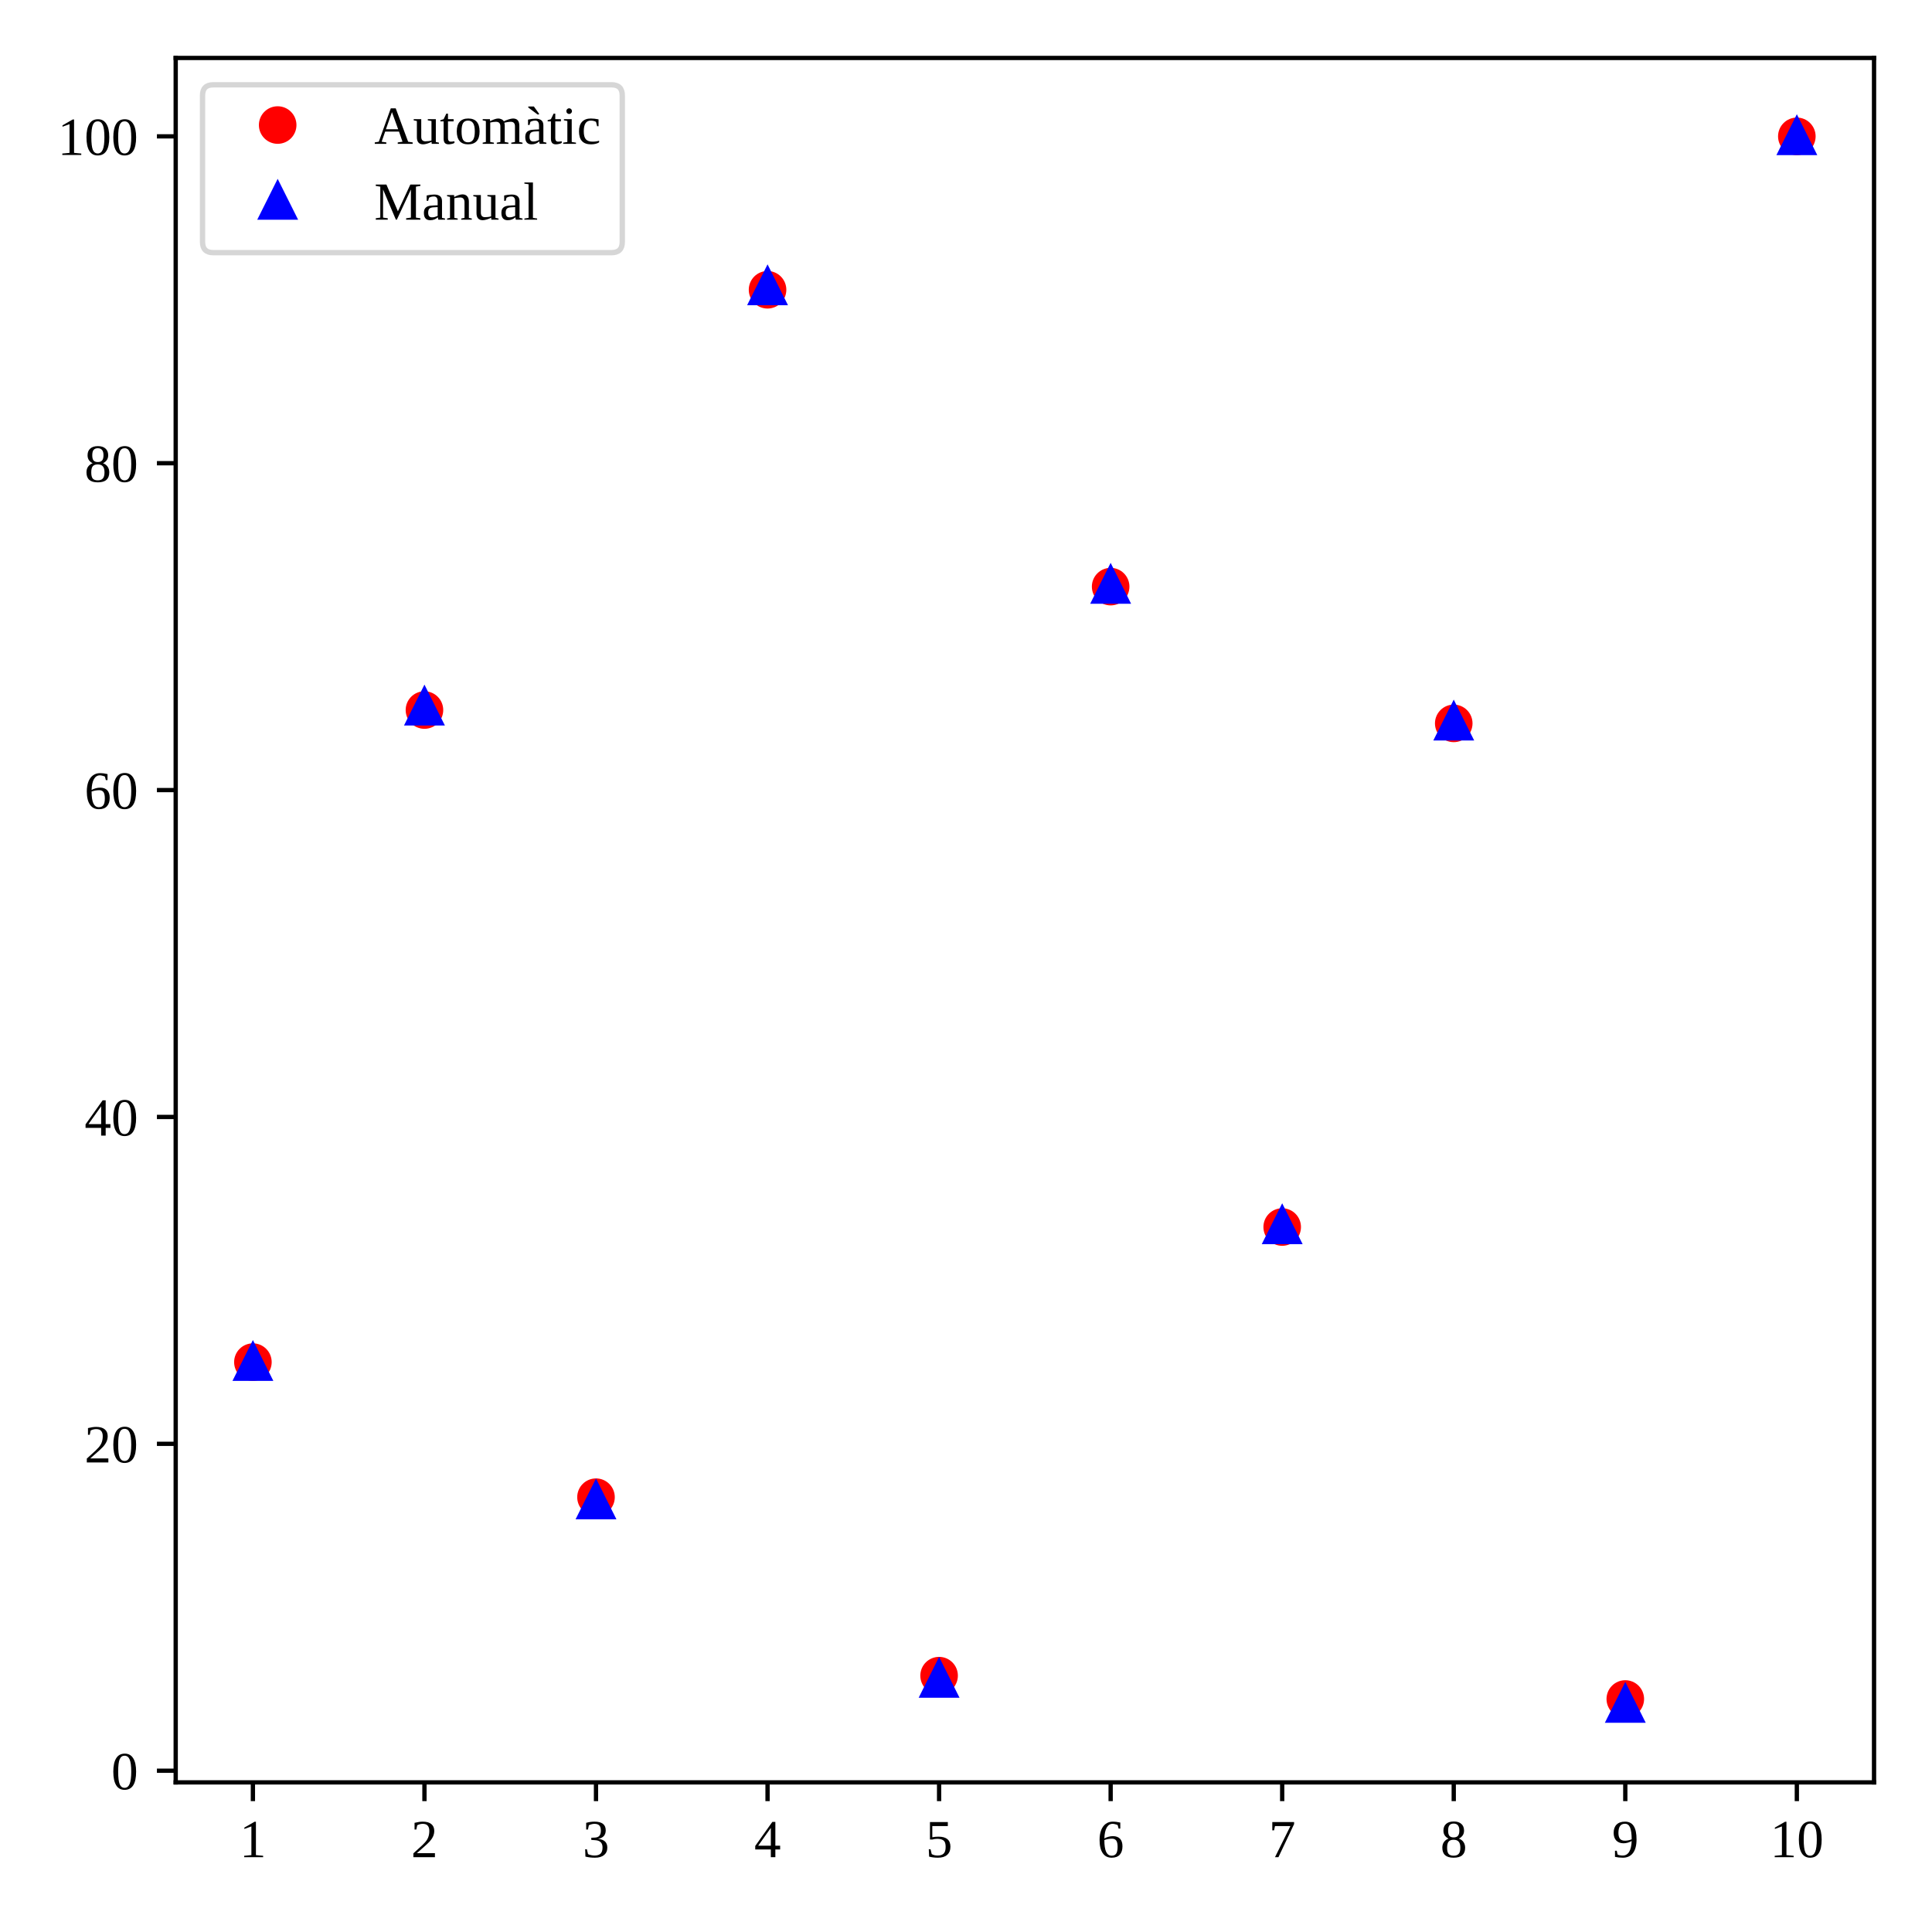
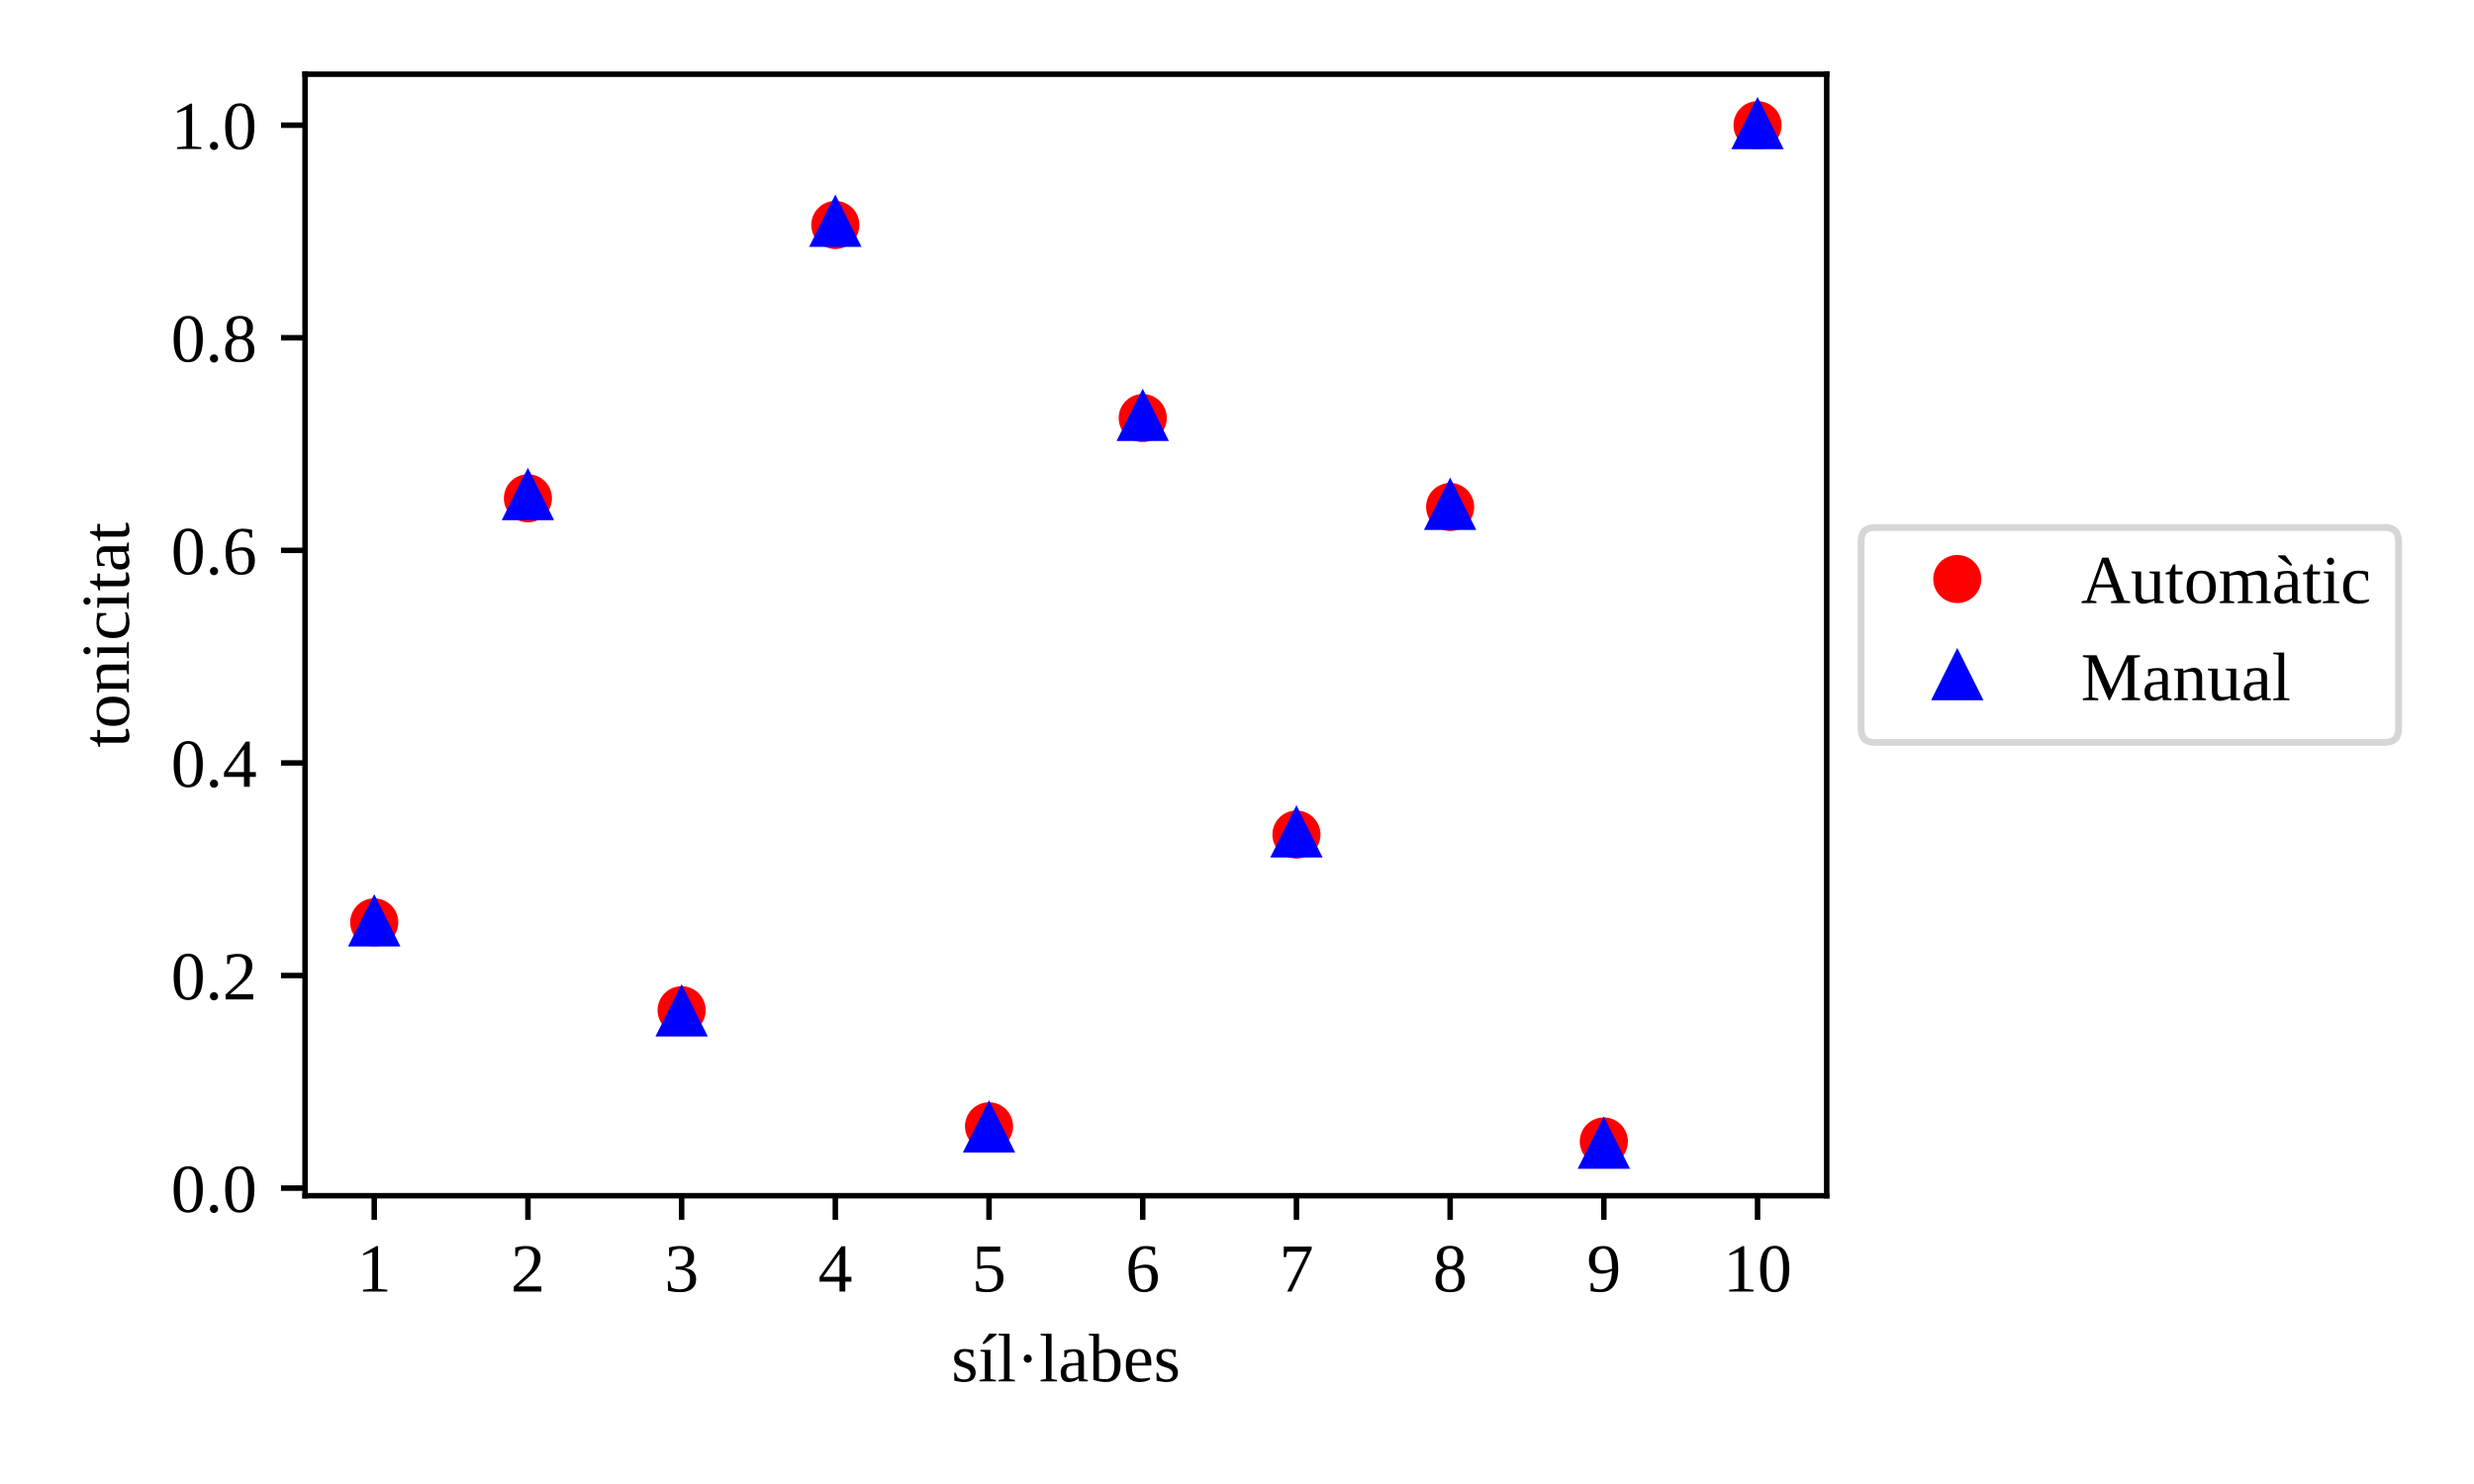
- <svg xmlns="http://www.w3.org/2000/svg" xmlns:xlink="http://www.w3.org/1999/xlink" width="360pt" height="360pt" viewBox="0 0 360 360" version="1.1">
+ <svg xmlns="http://www.w3.org/2000/svg" xmlns:xlink="http://www.w3.org/1999/xlink" width="360pt" height="216pt" viewBox="0 0 360 216" version="1.1">
  <defs>
    <style type="text/css">*{stroke-linejoin: round; stroke-linecap: butt}</style>
  </defs>
  <g id="figure_1">
    <g id="patch_1">
-       <path d="M 0 360  L 360 360  L 360 0  L 0 0  z " style="fill: #ffffff" />
+       <path d="M 0 216  L 360 216  L 360 0  L 0 0  z " style="fill: #ffffff" />
    </g>
    <g id="axes_1">
      <g id="patch_2">
-         <path d="M 32.74 332.12  L 349.2 332.12  L 349.2 10.8  L 32.74 10.8  z " style="fill: #ffffff" />
+         <path d="M 44.39 174.04  L 265.81 174.04  L 265.81 10.8  L 44.39 10.8  z " style="fill: #ffffff" />
      </g>
      <g id="matplotlib.axis_1">
        <g id="xtick_1">
          <g id="line2d_1">
            <defs>
-               <path id="m9d1fc6415c" d="M 0 0  L 0 3.5  " style="stroke: #000000; stroke-width: 0.8" />
+               <path id="m0cc5d6580b" d="M 0 0  L 0 3.5  " style="stroke: #000000; stroke-width: 0.8" />
            </defs>
            <g>
-               <use xlink:href="#m9d1fc6415c" x="47.125" y="332.12" style="stroke: #000000; stroke-width: 0.8" />
+               <use xlink:href="#m0cc5d6580b" x="54.455" y="174.04" style="stroke: #000000; stroke-width: 0.8" />
            </g>
          </g>
          <g id="text_1">
-             <text style="font-size: 10px; font-family: 'Times New Roman'; text-anchor: middle" x="47.125" y="346.064" transform="rotate(-0 47.12454 346.0638)">1</text>
+             <text style="font-size: 10px; font-family: 'Times New Roman'; text-anchor: middle" x="54.455" y="187.984" transform="rotate(-0 54.45455 187.9837)">1</text>
          </g>
        </g>
        <g id="xtick_2">
          <g id="line2d_2">
            <g>
-               <use xlink:href="#m9d1fc6415c" x="79.09" y="332.12" style="stroke: #000000; stroke-width: 0.8" />
+               <use xlink:href="#m0cc5d6580b" x="76.82" y="174.04" style="stroke: #000000; stroke-width: 0.8" />
            </g>
          </g>
          <g id="text_2">
-             <text style="font-size: 10px; font-family: 'Times New Roman'; text-anchor: middle" x="79.09" y="346.064" transform="rotate(-0 79.0902 346.0638)">2</text>
+             <text style="font-size: 10px; font-family: 'Times New Roman'; text-anchor: middle" x="76.82" y="187.984" transform="rotate(-0 76.8202 187.9837)">2</text>
          </g>
        </g>
        <g id="xtick_3">
          <g id="line2d_3">
            <g>
-               <use xlink:href="#m9d1fc6415c" x="111.056" y="332.12" style="stroke: #000000; stroke-width: 0.8" />
+               <use xlink:href="#m0cc5d6580b" x="99.186" y="174.04" style="stroke: #000000; stroke-width: 0.8" />
            </g>
          </g>
          <g id="text_3">
-             <text style="font-size: 10px; font-family: 'Times New Roman'; text-anchor: middle" x="111.056" y="346.064" transform="rotate(-0 111.0559 346.0638)">3</text>
+             <text style="font-size: 10px; font-family: 'Times New Roman'; text-anchor: middle" x="99.186" y="187.984" transform="rotate(-0 99.18586 187.9837)">3</text>
          </g>
        </g>
        <g id="xtick_4">
          <g id="line2d_4">
            <g>
-               <use xlink:href="#m9d1fc6415c" x="143.022" y="332.12" style="stroke: #000000; stroke-width: 0.8" />
+               <use xlink:href="#m0cc5d6580b" x="121.552" y="174.04" style="stroke: #000000; stroke-width: 0.8" />
            </g>
          </g>
          <g id="text_4">
-             <text style="font-size: 10px; font-family: 'Times New Roman'; text-anchor: middle" x="143.022" y="346.064" transform="rotate(-0 143.0215 346.0638)">4</text>
+             <text style="font-size: 10px; font-family: 'Times New Roman'; text-anchor: middle" x="121.552" y="187.984" transform="rotate(-0 121.5515 187.9837)">4</text>
          </g>
        </g>
        <g id="xtick_5">
          <g id="line2d_5">
            <g>
-               <use xlink:href="#m9d1fc6415c" x="174.987" y="332.12" style="stroke: #000000; stroke-width: 0.8" />
+               <use xlink:href="#m0cc5d6580b" x="143.917" y="174.04" style="stroke: #000000; stroke-width: 0.8" />
            </g>
          </g>
          <g id="text_5">
-             <text style="font-size: 10px; font-family: 'Times New Roman'; text-anchor: middle" x="174.987" y="346.064" transform="rotate(-0 174.9872 346.0638)">5</text>
+             <text style="font-size: 10px; font-family: 'Times New Roman'; text-anchor: middle" x="143.917" y="187.984" transform="rotate(-0 143.9172 187.9837)">5</text>
          </g>
        </g>
        <g id="xtick_6">
          <g id="line2d_6">
            <g>
-               <use xlink:href="#m9d1fc6415c" x="206.953" y="332.12" style="stroke: #000000; stroke-width: 0.8" />
+               <use xlink:href="#m0cc5d6580b" x="166.283" y="174.04" style="stroke: #000000; stroke-width: 0.8" />
            </g>
          </g>
          <g id="text_6">
-             <text style="font-size: 10px; font-family: 'Times New Roman'; text-anchor: middle" x="206.953" y="346.064" transform="rotate(-0 206.9528 346.0638)">6</text>
+             <text style="font-size: 10px; font-family: 'Times New Roman'; text-anchor: middle" x="166.283" y="187.984" transform="rotate(-0 166.2828 187.9837)">6</text>
          </g>
        </g>
        <g id="xtick_7">
          <g id="line2d_7">
            <g>
-               <use xlink:href="#m9d1fc6415c" x="238.918" y="332.12" style="stroke: #000000; stroke-width: 0.8" />
+               <use xlink:href="#m0cc5d6580b" x="188.648" y="174.04" style="stroke: #000000; stroke-width: 0.8" />
            </g>
          </g>
          <g id="text_7">
-             <text style="font-size: 10px; font-family: 'Times New Roman'; text-anchor: middle" x="238.918" y="346.064" transform="rotate(-0 238.9185 346.0638)">7</text>
+             <text style="font-size: 10px; font-family: 'Times New Roman'; text-anchor: middle" x="188.648" y="187.984" transform="rotate(-0 188.6485 187.9837)">7</text>
          </g>
        </g>
        <g id="xtick_8">
          <g id="line2d_8">
            <g>
-               <use xlink:href="#m9d1fc6415c" x="270.884" y="332.12" style="stroke: #000000; stroke-width: 0.8" />
+               <use xlink:href="#m0cc5d6580b" x="211.014" y="174.04" style="stroke: #000000; stroke-width: 0.8" />
            </g>
          </g>
          <g id="text_8">
-             <text style="font-size: 10px; font-family: 'Times New Roman'; text-anchor: middle" x="270.884" y="346.064" transform="rotate(-0 270.8841 346.0638)">8</text>
+             <text style="font-size: 10px; font-family: 'Times New Roman'; text-anchor: middle" x="211.014" y="187.984" transform="rotate(-0 211.0141 187.9837)">8</text>
          </g>
        </g>
        <g id="xtick_9">
          <g id="line2d_9">
            <g>
-               <use xlink:href="#m9d1fc6415c" x="302.85" y="332.12" style="stroke: #000000; stroke-width: 0.8" />
+               <use xlink:href="#m0cc5d6580b" x="233.38" y="174.04" style="stroke: #000000; stroke-width: 0.8" />
            </g>
          </g>
          <g id="text_9">
-             <text style="font-size: 10px; font-family: 'Times New Roman'; text-anchor: middle" x="302.85" y="346.064" transform="rotate(-0 302.8498 346.0638)">9</text>
+             <text style="font-size: 10px; font-family: 'Times New Roman'; text-anchor: middle" x="233.38" y="187.984" transform="rotate(-0 233.3798 187.9837)">9</text>
          </g>
        </g>
        <g id="xtick_10">
          <g id="line2d_10">
            <g>
-               <use xlink:href="#m9d1fc6415c" x="334.815" y="332.12" style="stroke: #000000; stroke-width: 0.8" />
+               <use xlink:href="#m0cc5d6580b" x="255.745" y="174.04" style="stroke: #000000; stroke-width: 0.8" />
            </g>
          </g>
          <g id="text_10">
-             <text style="font-size: 10px; font-family: 'Times New Roman'; text-anchor: middle" x="334.815" y="346.064" transform="rotate(-0 334.8155 346.0638)">10</text>
-           </g>
+             <text style="font-size: 10px; font-family: 'Times New Roman'; text-anchor: middle" x="255.745" y="187.984" transform="rotate(-0 255.7455 187.9837)">10</text>
+           </g>
+         </g>
+         <g id="text_11">
+           <text style="font-size: 10px; font-family: 'Times New Roman'; text-anchor: middle" x="155.1" y="201.067" transform="rotate(-0 155.1 201.0666)">síl·labes</text>
        </g>
      </g>
      <g id="matplotlib.axis_2">
        <g id="ytick_1">
          <g id="line2d_11">
            <defs>
-               <path id="m2dd0c0aa50" d="M 0 0  L -3.5 0  " style="stroke: #000000; stroke-width: 0.8" />
+               <path id="ma70425e88b" d="M 0 0  L -3.5 0  " style="stroke: #000000; stroke-width: 0.8" />
            </defs>
            <g>
-               <use xlink:href="#m2dd0c0aa50" x="32.74" y="329.945" style="stroke: #000000; stroke-width: 0.8" />
-             </g>
-           </g>
-           <g id="text_11">
-             <text style="font-size: 10px; font-family: 'Times New Roman'; text-anchor: end" x="25.74" y="333.417" transform="rotate(-0 25.74 333.4166)">0</text>
+               <use xlink:href="#ma70425e88b" x="44.39" y="172.935" style="stroke: #000000; stroke-width: 0.8" />
+             </g>
+           </g>
+           <g id="text_12">
+             <text style="font-size: 10px; font-family: 'Times New Roman'; text-anchor: end" x="37.39" y="176.407" transform="rotate(-0 37.39 176.4068)">0.0</text>
          </g>
        </g>
        <g id="ytick_2">
          <g id="line2d_12">
            <g>
-               <use xlink:href="#m2dd0c0aa50" x="32.74" y="269.037" style="stroke: #000000; stroke-width: 0.8" />
-             </g>
-           </g>
-           <g id="text_12">
-             <text style="font-size: 10px; font-family: 'Times New Roman'; text-anchor: end" x="25.74" y="272.509" transform="rotate(-0 25.74 272.5087)">20</text>
+               <use xlink:href="#ma70425e88b" x="44.39" y="141.992" style="stroke: #000000; stroke-width: 0.8" />
+             </g>
+           </g>
+           <g id="text_13">
+             <text style="font-size: 10px; font-family: 'Times New Roman'; text-anchor: end" x="37.39" y="145.464" transform="rotate(-0 37.39 145.4638)">0.2</text>
          </g>
        </g>
        <g id="ytick_3">
          <g id="line2d_13">
            <g>
-               <use xlink:href="#m2dd0c0aa50" x="32.74" y="208.129" style="stroke: #000000; stroke-width: 0.8" />
-             </g>
-           </g>
-           <g id="text_13">
-             <text style="font-size: 10px; font-family: 'Times New Roman'; text-anchor: end" x="25.74" y="211.601" transform="rotate(-0 25.74 211.6009)">40</text>
+               <use xlink:href="#ma70425e88b" x="44.39" y="111.049" style="stroke: #000000; stroke-width: 0.8" />
+             </g>
+           </g>
+           <g id="text_14">
+             <text style="font-size: 10px; font-family: 'Times New Roman'; text-anchor: end" x="37.39" y="114.521" transform="rotate(-0 37.39 114.5208)">0.4</text>
          </g>
        </g>
        <g id="ytick_4">
          <g id="line2d_14">
            <g>
-               <use xlink:href="#m2dd0c0aa50" x="32.74" y="147.221" style="stroke: #000000; stroke-width: 0.8" />
-             </g>
-           </g>
-           <g id="text_14">
-             <text style="font-size: 10px; font-family: 'Times New Roman'; text-anchor: end" x="25.74" y="150.693" transform="rotate(-0 25.74 150.693)">60</text>
+               <use xlink:href="#ma70425e88b" x="44.39" y="80.106" style="stroke: #000000; stroke-width: 0.8" />
+             </g>
+           </g>
+           <g id="text_15">
+             <text style="font-size: 10px; font-family: 'Times New Roman'; text-anchor: end" x="37.39" y="83.578" transform="rotate(-0 37.39 83.57783)">0.6</text>
          </g>
        </g>
        <g id="ytick_5">
          <g id="line2d_15">
            <g>
-               <use xlink:href="#m2dd0c0aa50" x="32.74" y="86.313" style="stroke: #000000; stroke-width: 0.8" />
-             </g>
-           </g>
-           <g id="text_15">
-             <text style="font-size: 10px; font-family: 'Times New Roman'; text-anchor: end" x="25.74" y="89.785" transform="rotate(-0 25.74 89.78518)">80</text>
+               <use xlink:href="#ma70425e88b" x="44.39" y="49.163" style="stroke: #000000; stroke-width: 0.8" />
+             </g>
+           </g>
+           <g id="text_16">
+             <text style="font-size: 10px; font-family: 'Times New Roman'; text-anchor: end" x="37.39" y="52.635" transform="rotate(-0 37.39 52.63485)">0.8</text>
          </g>
        </g>
        <g id="ytick_6">
          <g id="line2d_16">
            <g>
-               <use xlink:href="#m2dd0c0aa50" x="32.74" y="25.405" style="stroke: #000000; stroke-width: 0.8" />
-             </g>
-           </g>
-           <g id="text_16">
-             <text style="font-size: 10px; font-family: 'Times New Roman'; text-anchor: end" x="25.74" y="28.877" transform="rotate(-0 25.74 28.87733)">100</text>
-           </g>
+               <use xlink:href="#ma70425e88b" x="44.39" y="18.22" style="stroke: #000000; stroke-width: 0.8" />
+             </g>
+           </g>
+           <g id="text_17">
+             <text style="font-size: 10px; font-family: 'Times New Roman'; text-anchor: end" x="37.39" y="21.692" transform="rotate(-0 37.39 21.69187)">1.0</text>
+           </g>
+         </g>
+         <g id="text_18">
+           <text style="font-size: 10px; font-family: 'Times New Roman'; text-anchor: middle" x="18.751" y="92.42" transform="rotate(-90 18.75094 92.42)">tonicitat</text>
        </g>
      </g>
      <g id="line2d_17">
        <defs>
-           <path id="mb64c7af950" d="M 0 3  C 0.796 3 1.559 2.684 2.121 2.121  C 2.684 1.559 3 0.796 3 0  C 3 -0.796 2.684 -1.559 2.121 -2.121  C 1.559 -2.684 0.796 -3 0 -3  C -0.796 -3 -1.559 -2.684 -2.121 -2.121  C -2.684 -1.559 -3 -0.796 -3 0  C -3 0.796 -2.684 1.559 -2.121 2.121  C -1.559 2.684 -0.796 3 0 3  z " style="stroke: #ff0000" />
+           <path id="m5330eca671" d="M 0 3  C 0.796 3 1.559 2.684 2.121 2.121  C 2.684 1.559 3 0.796 3 0  C 3 -0.796 2.684 -1.559 2.121 -2.121  C 1.559 -2.684 0.796 -3 0 -3  C -0.796 -3 -1.559 -2.684 -2.121 -2.121  C -2.684 -1.559 -3 -0.796 -3 0  C -3 0.796 -2.684 1.559 -2.121 2.121  C -1.559 2.684 -0.796 3 0 3  z " style="stroke: #ff0000" />
        </defs>
-         <g clip-path="url(#p76ab006704)">
-           <use xlink:href="#mb64c7af950" x="47.125" y="253.81" style="fill: #ff0000; stroke: #ff0000" />
-           <use xlink:href="#mb64c7af950" x="79.09" y="132.305" style="fill: #ff0000; stroke: #ff0000" />
-           <use xlink:href="#mb64c7af950" x="111.056" y="278.981" style="fill: #ff0000; stroke: #ff0000" />
-           <use xlink:href="#mb64c7af950" x="143.022" y="53.995" style="fill: #ff0000; stroke: #ff0000" />
-           <use xlink:href="#mb64c7af950" x="174.987" y="312.232" style="fill: #ff0000; stroke: #ff0000" />
-           <use xlink:href="#mb64c7af950" x="206.953" y="109.309" style="fill: #ff0000; stroke: #ff0000" />
-           <use xlink:href="#mb64c7af950" x="238.918" y="228.639" style="fill: #ff0000; stroke: #ff0000" />
-           <use xlink:href="#mb64c7af950" x="270.884" y="134.791" style="fill: #ff0000; stroke: #ff0000" />
-           <use xlink:href="#mb64c7af950" x="302.85" y="316.582" style="fill: #ff0000; stroke: #ff0000" />
-           <use xlink:href="#mb64c7af950" x="334.815" y="25.405" style="fill: #ff0000; stroke: #ff0000" />
+         <g clip-path="url(#pf96ac1dfe4)">
+           <use xlink:href="#m5330eca671" x="54.455" y="134.256" style="fill: #ff0000; stroke: #ff0000" />
+           <use xlink:href="#m5330eca671" x="76.82" y="72.528" style="fill: #ff0000; stroke: #ff0000" />
+           <use xlink:href="#m5330eca671" x="99.186" y="147.044" style="fill: #ff0000; stroke: #ff0000" />
+           <use xlink:href="#m5330eca671" x="121.552" y="32.744" style="fill: #ff0000; stroke: #ff0000" />
+           <use xlink:href="#m5330eca671" x="143.917" y="163.936" style="fill: #ff0000; stroke: #ff0000" />
+           <use xlink:href="#m5330eca671" x="166.283" y="60.846" style="fill: #ff0000; stroke: #ff0000" />
+           <use xlink:href="#m5330eca671" x="188.648" y="121.469" style="fill: #ff0000; stroke: #ff0000" />
+           <use xlink:href="#m5330eca671" x="211.014" y="73.791" style="fill: #ff0000; stroke: #ff0000" />
+           <use xlink:href="#m5330eca671" x="233.38" y="166.146" style="fill: #ff0000; stroke: #ff0000" />
+           <use xlink:href="#m5330eca671" x="255.745" y="18.22" style="fill: #ff0000; stroke: #ff0000" />
        </g>
      </g>
      <g id="line2d_18">
        <defs>
-           <path id="mf5790a8a3e" d="M 0 -3  L -3 3  L 3 3  z " style="stroke: #0000ff; stroke-linejoin: miter" />
+           <path id="m443984b3de" d="M 0 -3  L -3 3  L 3 3  z " style="stroke: #0000ff; stroke-linejoin: miter" />
        </defs>
-         <g clip-path="url(#p76ab006704)">
-           <use xlink:href="#mf5790a8a3e" x="47.125" y="253.81" style="fill: #0000ff; stroke: #0000ff; stroke-linejoin: miter" />
-           <use xlink:href="#mf5790a8a3e" x="79.09" y="131.683" style="fill: #0000ff; stroke: #0000ff; stroke-linejoin: miter" />
-           <use xlink:href="#mf5790a8a3e" x="111.056" y="279.603" style="fill: #0000ff; stroke: #0000ff; stroke-linejoin: miter" />
-           <use xlink:href="#mf5790a8a3e" x="143.022" y="53.373" style="fill: #0000ff; stroke: #0000ff; stroke-linejoin: miter" />
-           <use xlink:href="#mf5790a8a3e" x="174.987" y="312.853" style="fill: #0000ff; stroke: #0000ff; stroke-linejoin: miter" />
-           <use xlink:href="#mf5790a8a3e" x="206.953" y="108.998" style="fill: #0000ff; stroke: #0000ff; stroke-linejoin: miter" />
-           <use xlink:href="#mf5790a8a3e" x="238.918" y="228.328" style="fill: #0000ff; stroke: #0000ff; stroke-linejoin: miter" />
-           <use xlink:href="#mf5790a8a3e" x="270.884" y="134.48" style="fill: #0000ff; stroke: #0000ff; stroke-linejoin: miter" />
-           <use xlink:href="#mf5790a8a3e" x="302.85" y="317.515" style="fill: #0000ff; stroke: #0000ff; stroke-linejoin: miter" />
-           <use xlink:href="#mf5790a8a3e" x="334.815" y="25.405" style="fill: #0000ff; stroke: #0000ff; stroke-linejoin: miter" />
+         <g clip-path="url(#pf96ac1dfe4)">
+           <use xlink:href="#m443984b3de" x="54.455" y="134.256" style="fill: #0000ff; stroke: #0000ff; stroke-linejoin: miter" />
+           <use xlink:href="#m443984b3de" x="76.82" y="72.212" style="fill: #0000ff; stroke: #0000ff; stroke-linejoin: miter" />
+           <use xlink:href="#m443984b3de" x="99.186" y="147.36" style="fill: #0000ff; stroke: #0000ff; stroke-linejoin: miter" />
+           <use xlink:href="#m443984b3de" x="121.552" y="32.429" style="fill: #0000ff; stroke: #0000ff; stroke-linejoin: miter" />
+           <use xlink:href="#m443984b3de" x="143.917" y="164.252" style="fill: #0000ff; stroke: #0000ff; stroke-linejoin: miter" />
+           <use xlink:href="#m443984b3de" x="166.283" y="60.688" style="fill: #0000ff; stroke: #0000ff; stroke-linejoin: miter" />
+           <use xlink:href="#m443984b3de" x="188.648" y="121.311" style="fill: #0000ff; stroke: #0000ff; stroke-linejoin: miter" />
+           <use xlink:href="#m443984b3de" x="211.014" y="73.633" style="fill: #0000ff; stroke: #0000ff; stroke-linejoin: miter" />
+           <use xlink:href="#m443984b3de" x="233.38" y="166.62" style="fill: #0000ff; stroke: #0000ff; stroke-linejoin: miter" />
+           <use xlink:href="#m443984b3de" x="255.745" y="18.22" style="fill: #0000ff; stroke: #0000ff; stroke-linejoin: miter" />
        </g>
      </g>
      <g id="patch_3">
-         <path d="M 32.74 332.12  L 32.74 10.8  " style="fill: none; stroke: #000000; stroke-width: 0.8; stroke-linejoin: miter; stroke-linecap: square" />
+         <path d="M 44.39 174.04  L 44.39 10.8  " style="fill: none; stroke: #000000; stroke-width: 0.8; stroke-linejoin: miter; stroke-linecap: square" />
      </g>
      <g id="patch_4">
-         <path d="M 349.2 332.12  L 349.2 10.8  " style="fill: none; stroke: #000000; stroke-width: 0.8; stroke-linejoin: miter; stroke-linecap: square" />
+         <path d="M 265.81 174.04  L 265.81 10.8  " style="fill: none; stroke: #000000; stroke-width: 0.8; stroke-linejoin: miter; stroke-linecap: square" />
      </g>
      <g id="patch_5">
-         <path d="M 32.74 332.12  L 349.2 332.12  " style="fill: none; stroke: #000000; stroke-width: 0.8; stroke-linejoin: miter; stroke-linecap: square" />
+         <path d="M 44.39 174.04  L 265.81 174.04  " style="fill: none; stroke: #000000; stroke-width: 0.8; stroke-linejoin: miter; stroke-linecap: square" />
      </g>
      <g id="patch_6">
-         <path d="M 32.74 10.8  L 349.2 10.8  " style="fill: none; stroke: #000000; stroke-width: 0.8; stroke-linejoin: miter; stroke-linecap: square" />
+         <path d="M 44.39 10.8  L 265.81 10.8  " style="fill: none; stroke: #000000; stroke-width: 0.8; stroke-linejoin: miter; stroke-linecap: square" />
      </g>
      <g id="legend_1">
        <g id="patch_7">
-           <path d="M 39.74 47.078  L 113.953 47.078  Q 115.953 47.078 115.953 45.078  L 115.953 17.8  Q 115.953 15.8 113.953 15.8  L 39.74 15.8  Q 37.74 15.8 37.74 17.8  L 37.74 45.078  Q 37.74 47.078 39.74 47.078  z " style="fill: #ffffff; opacity: 0.8; stroke: #cccccc; stroke-linejoin: miter" />
+           <path d="M 272.81 108.059  L 347.022 108.059  Q 349.022 108.059 349.022 106.059  L 349.022 78.781  Q 349.022 76.781 347.022 76.781  L 272.81 76.781  Q 270.81 76.781 270.81 78.781  L 270.81 106.059  Q 270.81 108.059 272.81 108.059  z " style="fill: #ffffff; opacity: 0.8; stroke: #cccccc; stroke-linejoin: miter" />
        </g>
        <g id="line2d_19">
          <g>
-             <use xlink:href="#mb64c7af950" x="51.74" y="23.3" style="fill: #ff0000; stroke: #ff0000" />
-           </g>
-         </g>
-         <g id="text_17">
-           <text style="font-size: 10px; font-family: 'Times New Roman'; text-anchor: start" x="69.74" y="26.8" transform="rotate(-0 69.74 26.8)">Automàtic</text>
+             <use xlink:href="#m5330eca671" x="284.81" y="84.281" style="fill: #ff0000; stroke: #ff0000" />
+           </g>
+         </g>
+         <g id="text_19">
+           <text style="font-size: 10px; font-family: 'Times New Roman'; text-anchor: start" x="302.81" y="87.781" transform="rotate(-0 302.81 87.78094)">Automàtic</text>
        </g>
        <g id="line2d_20">
          <g>
-             <use xlink:href="#mf5790a8a3e" x="51.74" y="37.439" style="fill: #0000ff; stroke: #0000ff; stroke-linejoin: miter" />
-           </g>
-         </g>
-         <g id="text_18">
-           <text style="font-size: 10px; font-family: 'Times New Roman'; text-anchor: start" x="69.74" y="40.939" transform="rotate(-0 69.74 40.93906)">Manual</text>
+             <use xlink:href="#m443984b3de" x="284.81" y="98.42" style="fill: #0000ff; stroke: #0000ff; stroke-linejoin: miter" />
+           </g>
+         </g>
+         <g id="text_20">
+           <text style="font-size: 10px; font-family: 'Times New Roman'; text-anchor: start" x="302.81" y="101.92" transform="rotate(-0 302.81 101.92)">Manual</text>
        </g>
      </g>
    </g>
  </g>
  <defs>
-     <clipPath id="p76ab006704">
-       <rect x="32.74" y="10.8" width="316.46" height="321.32" />
+     <clipPath id="pf96ac1dfe4">
+       <rect x="44.39" y="10.8" width="221.42" height="163.24" />
    </clipPath>
  </defs>
</svg>
